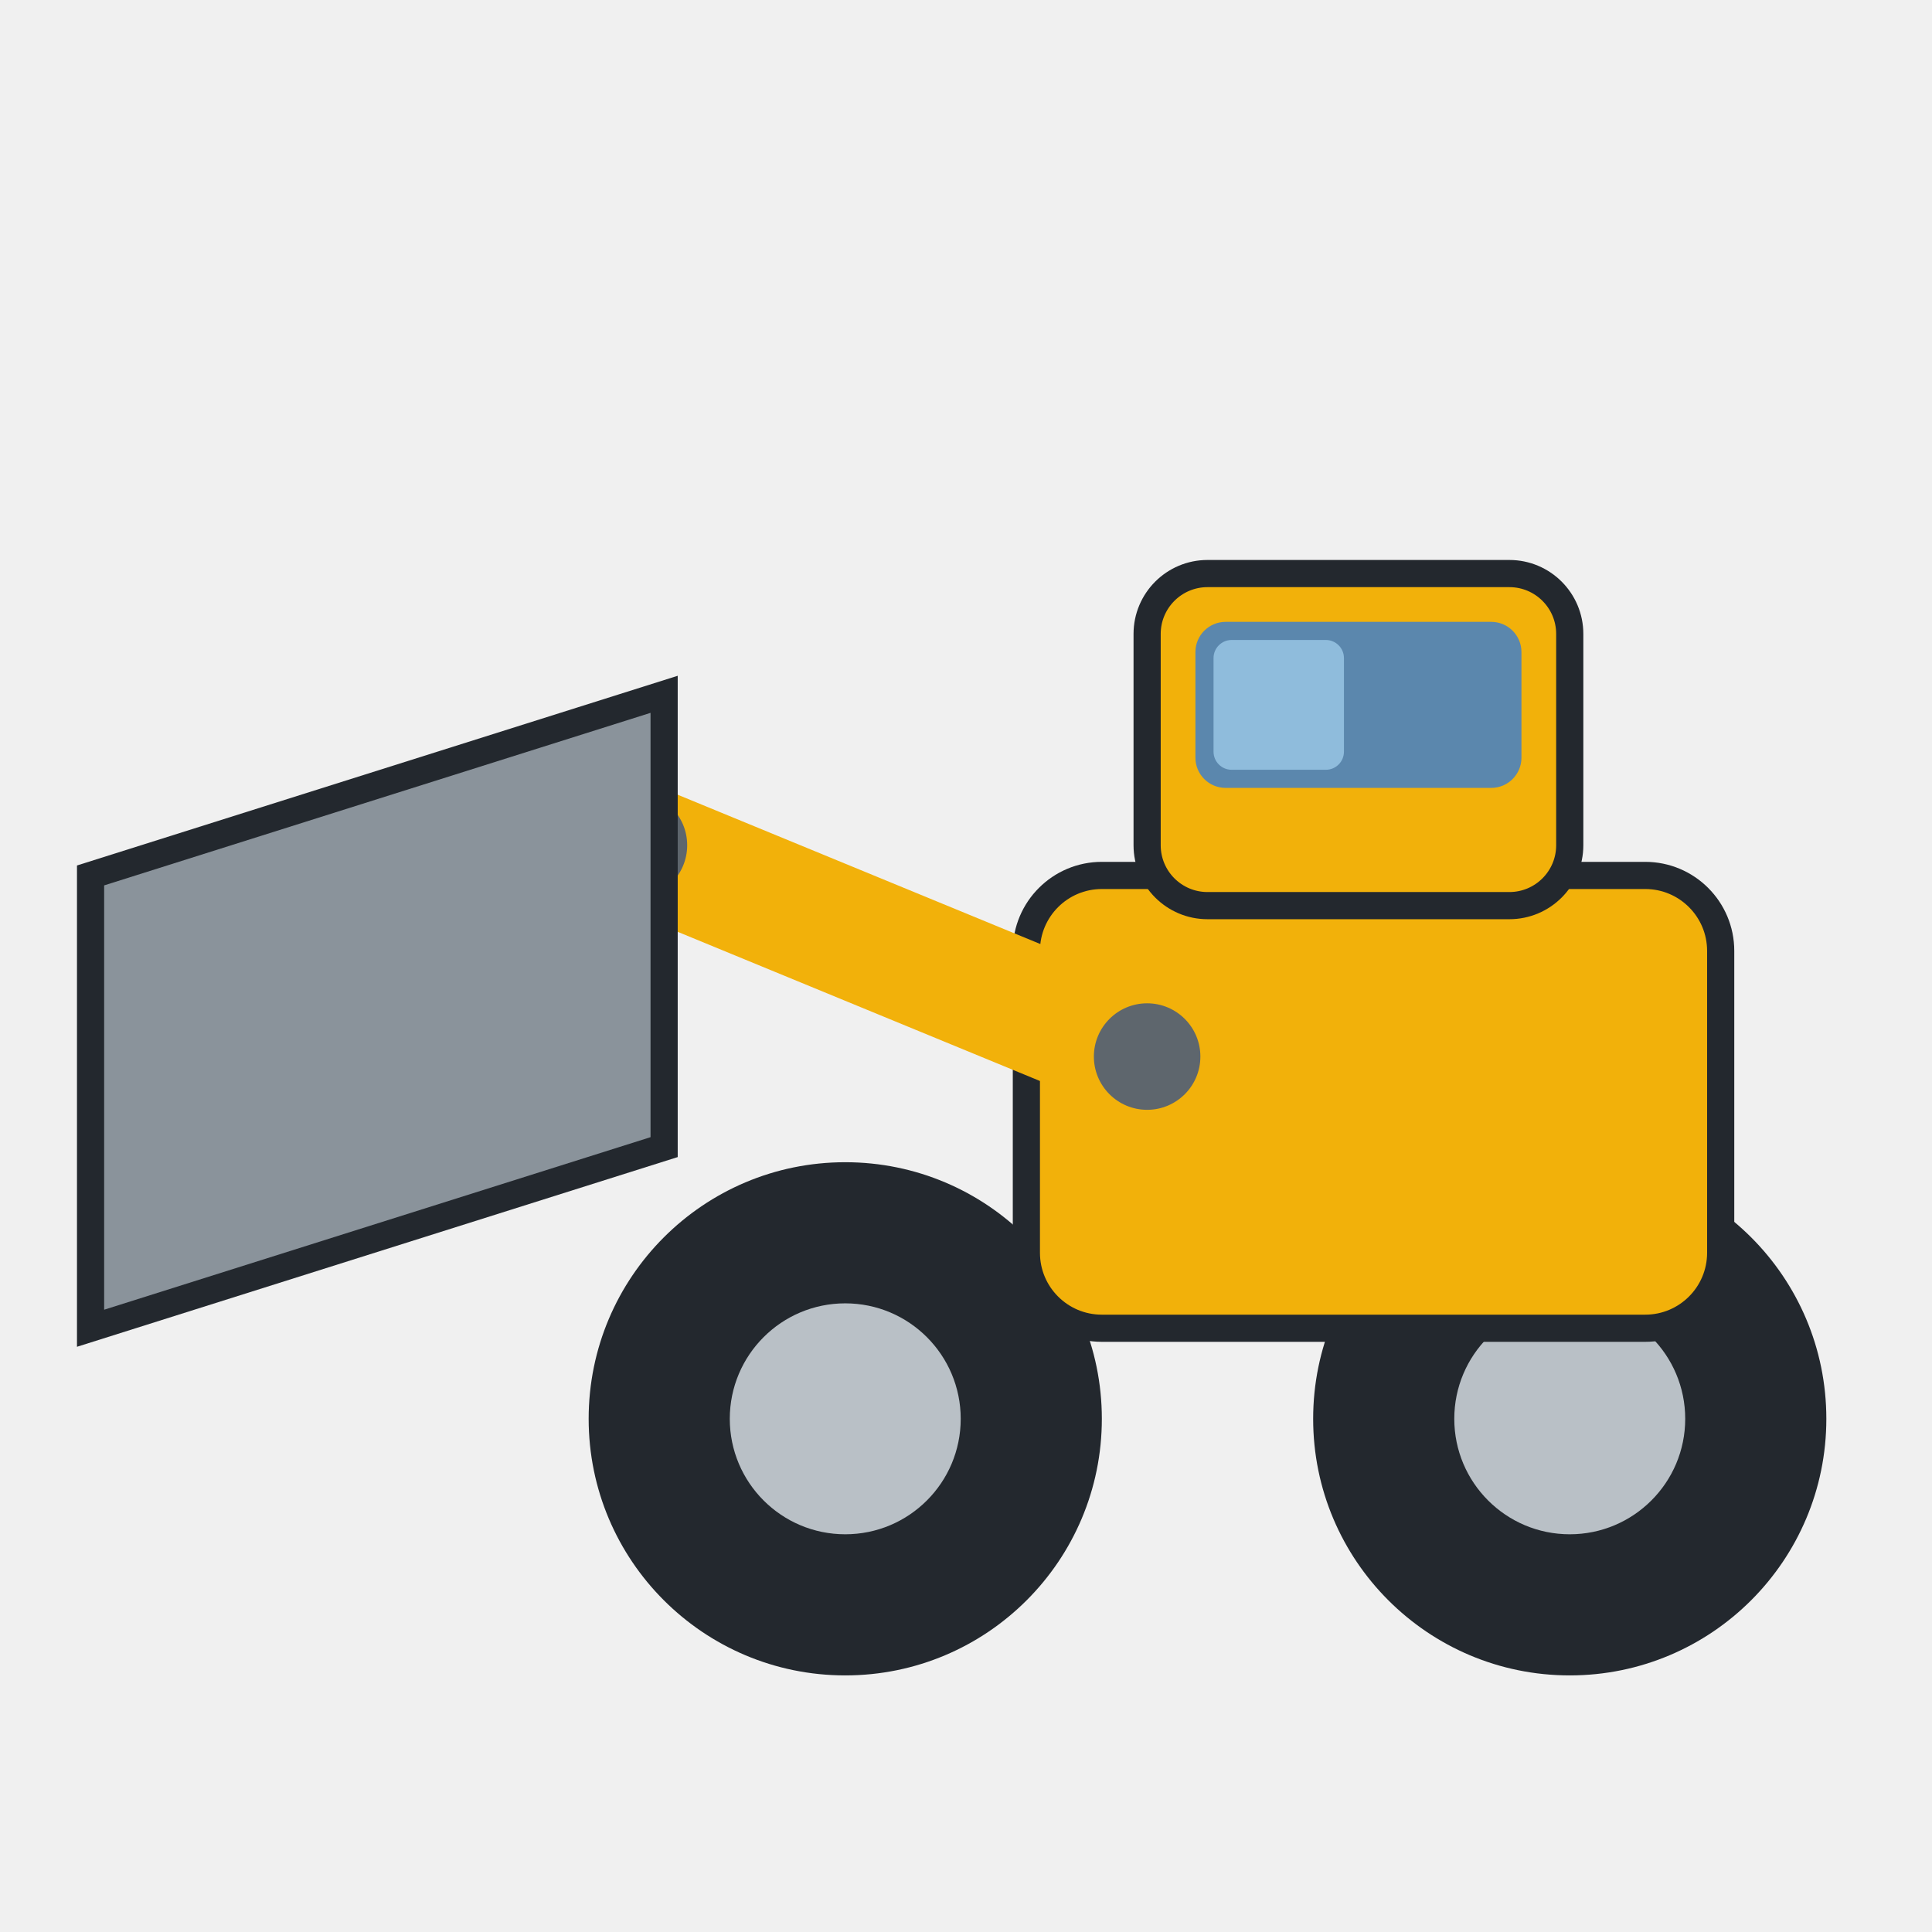
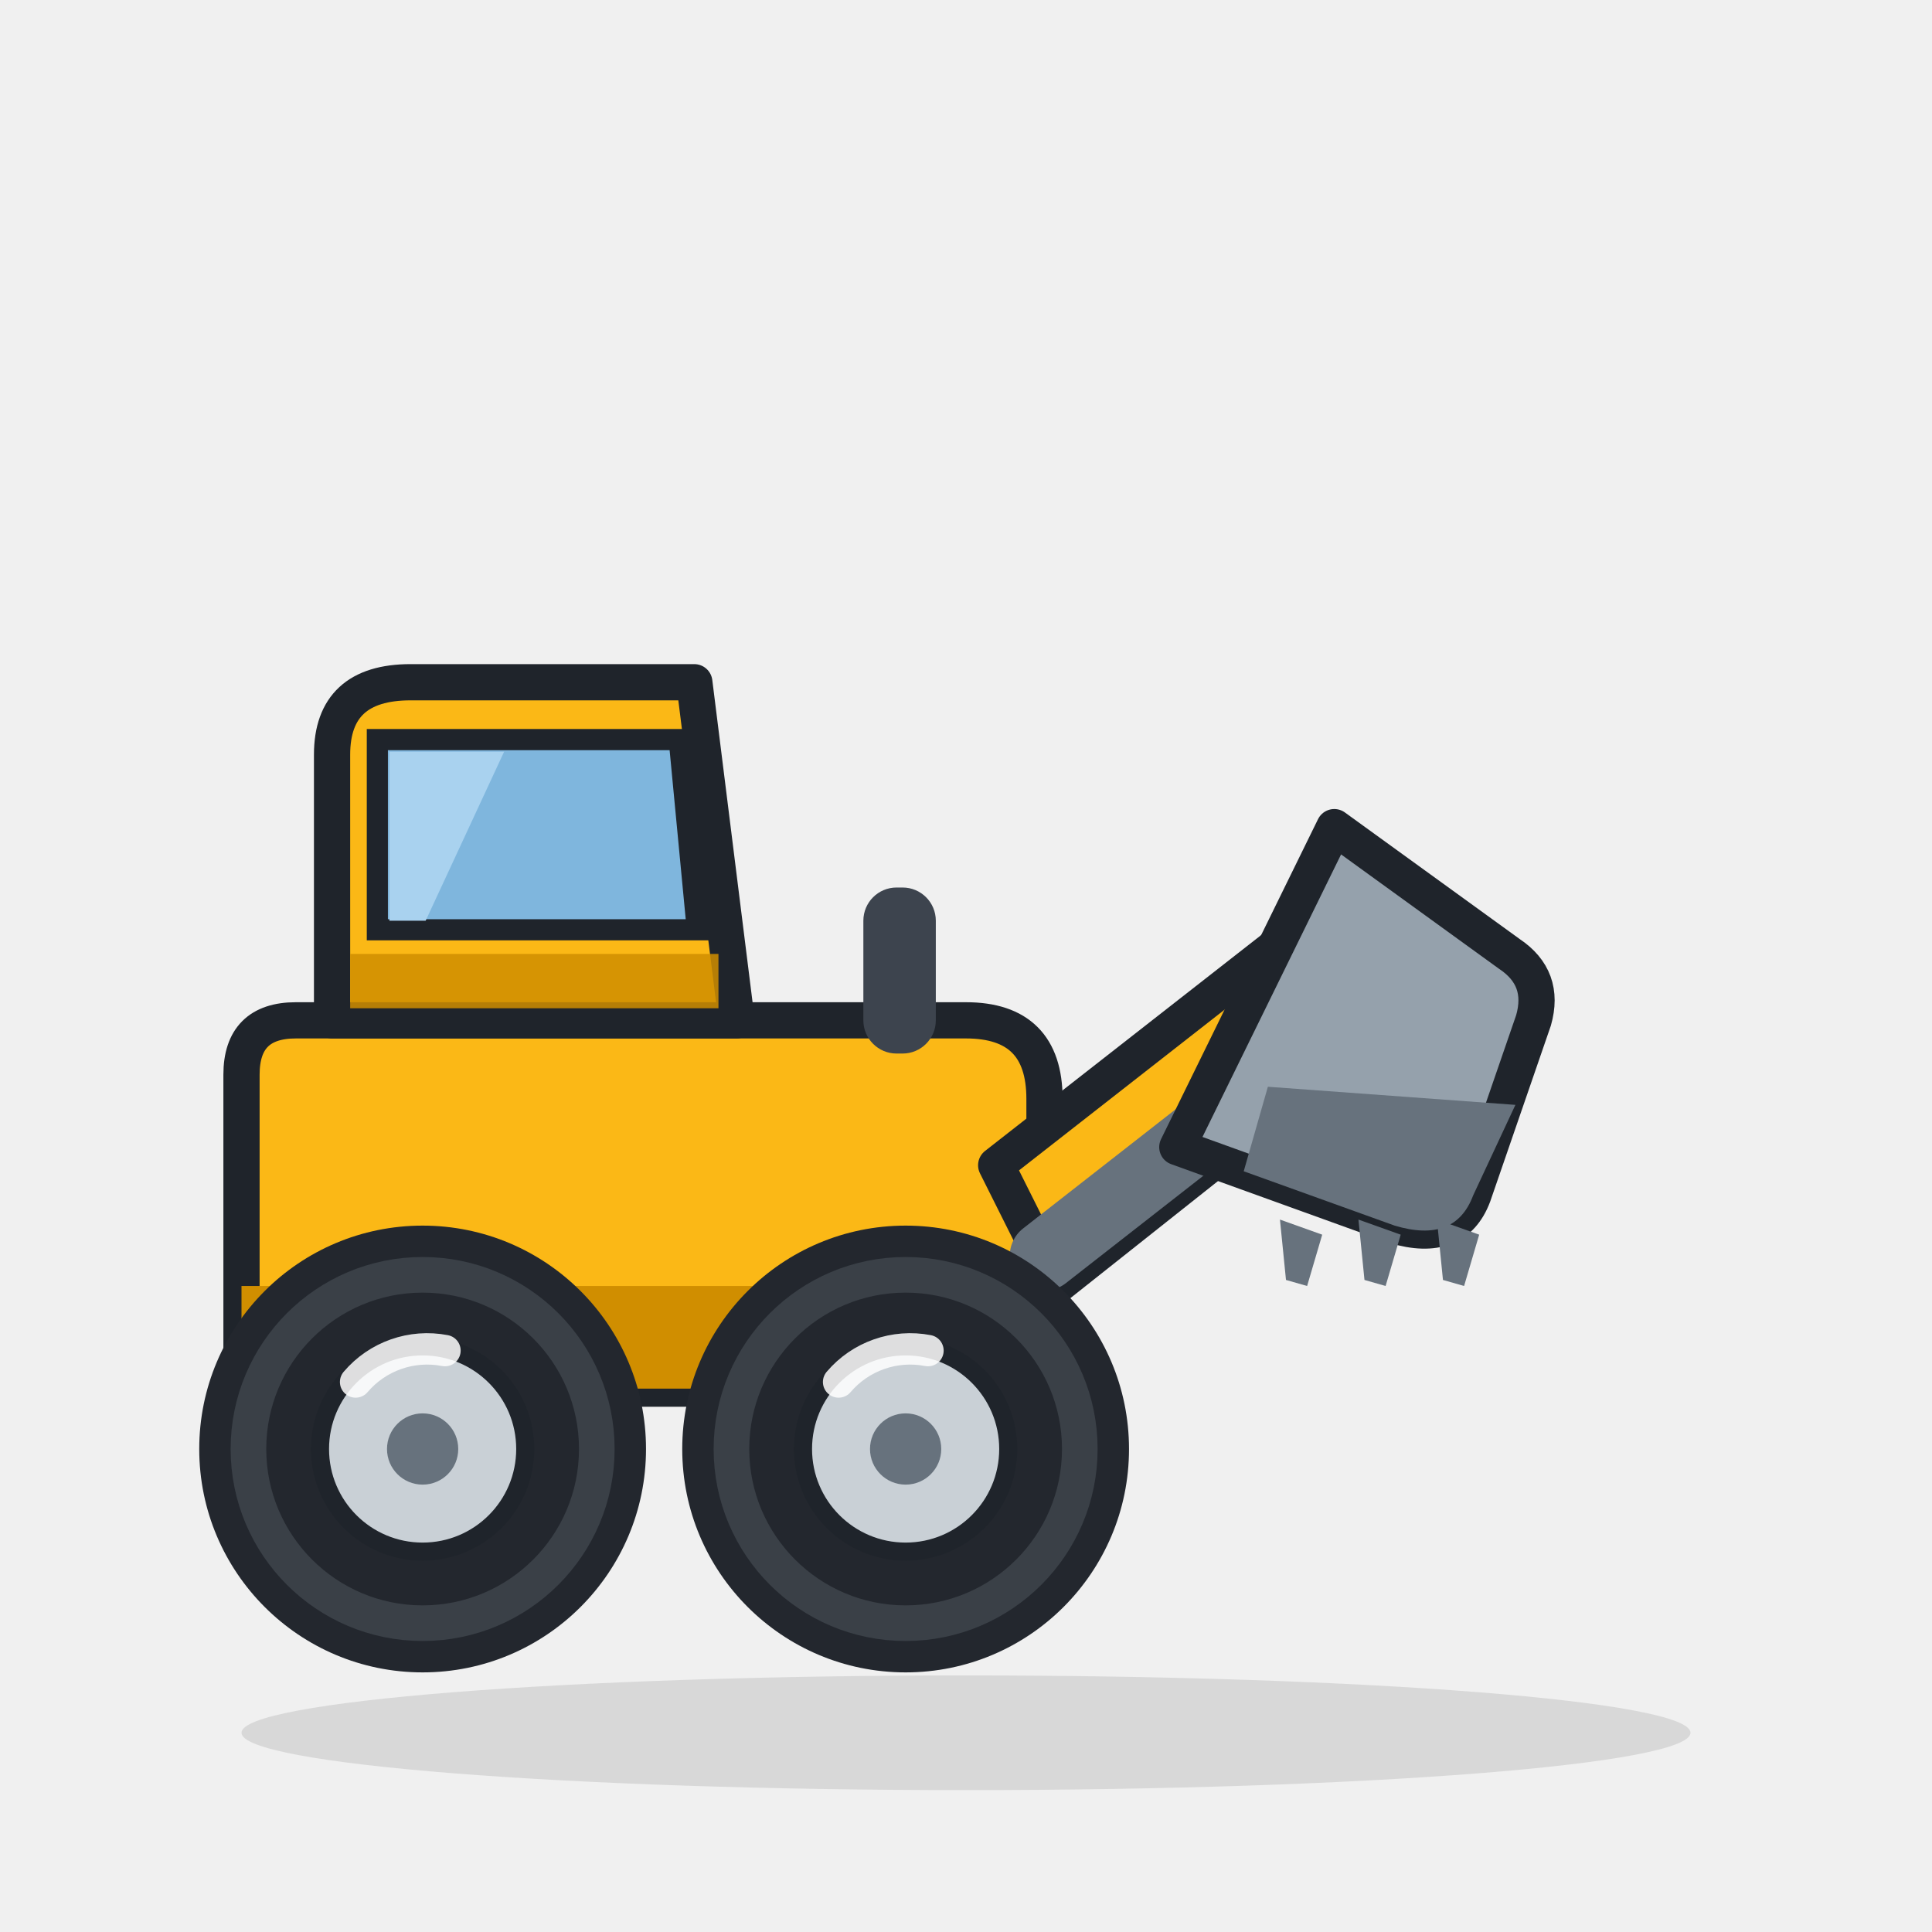
<svg xmlns="http://www.w3.org/2000/svg" viewBox="0 0 64 64">
-   <circle cx="28" cy="47" r="8.5" fill="#23282E" />
-   <circle cx="28" cy="47" r="3.825" fill="#B9C0C6" />
-   <circle cx="52" cy="47" r="8.5" fill="#23282E" />
-   <circle cx="52" cy="47" r="3.825" fill="#B9C0C6" />
-   <rect x="34" y="29" width="23" height="15" rx="2.5" fill="#F2B10A" stroke="#23282E" stroke-width="0.9" />
-   <rect x="38" y="19" width="14" height="11" rx="2" fill="#F2B10A" stroke="#23282E" stroke-width="0.9" />
-   <rect x="39.6" y="20.6" width="10.8" height="5.5" rx="1" fill="#5B87AD" />
-   <rect x="40.2" y="21.2" width="4.32" height="4.3" rx="0.6" fill="#8FBCDC" />
-   <line x1="38" y1="35" x2="21" y2="28" stroke="#F2B10A" stroke-width="4.2" stroke-linecap="round" />
-   <circle cx="38" cy="35" r="1.764" fill="#5E666D" />
-   <circle cx="21" cy="28" r="1.764" fill="#5E666D" />
-   <polygon points="22,23 3,29 3,44 22,38" fill="#8A939B" stroke="#23282E" stroke-width="0.9" />
+   <ellipse cx="32" cy="57.4" rx="24" ry="1.9" fill="#000" opacity="0.10" />
+   <path d="M8 46 L8 35.6 Q8 33.8 9.8 33.8 L32 33.8 Q34.6 33.8 34.6 36.4 L34.6 46 Z" fill="#FBB816" stroke="#1F242B" stroke-width="1.2" stroke-linejoin="round" />
+   <rect x="8" y="42.6" width="26.6" height="3.4" fill="#D08E00" />
+   <path d="M11 33.8 L11 25.0 Q11 22.6 13.6 22.6 L23.0 22.6 L24.4 33.8 Z" fill="#FBB816" stroke="#1F242B" stroke-width="1.2" stroke-linejoin="round" />
+   <path d="M12.5 24.5 L22.5 24.5 L23.1 30.8 L12.5 30.8 Z" fill="#7FB6DD" stroke="#1F242B" stroke-width="0.7" />
+   <path d="M12.9 24.9 L16.7 24.9 L14.1 30.5 L12.9 30.5 Z" fill="#A9D2EF" />
+   <rect x="11.6" y="31.6" width="12.2" height="1.8" fill="#D08E00" opacity="0.85" />
+   <rect x="28.6" y="29.4" width="2.4" height="5.5" rx="1.1" fill="#3D444E" />
+   <path d="M33 38.6 L44 30 L46.6 33.4 L35 42.6 Z" fill="#FBB816" stroke="#1F242B" stroke-width="1.2" stroke-linejoin="round" />
+   <line x1="34.6" y1="41.6" x2="41" y2="36.6" stroke="#67727D" stroke-width="2.3" stroke-linecap="round" />
+   <path d="M44.2 27.4 L50 31.6 Q51.2 32.4 50.8 33.8 L48.8 39.6 Q48.2 41.2 46.2 40.6 L39 38 Z" fill="#95A1AC" stroke="#1F242B" stroke-width="1.2" stroke-linejoin="round" />
+   <path d="M50.2 36.6 L48.8 39.6 Q48.2 41.2 46.2 40.6 L41.2 38.8 L42 36 Z" fill="#67727D" />
+   <path d="M42.4 40.4 L43.8 40.9 L43.3 42.6 L42.6 42.4 Z" fill="#67727D" />
+   <path d="M45.0 40.4 L46.4 40.9 L45.9 42.6 L45.2 42.4 Z" fill="#67727D" />
+   <path d="M47.6 40.4 L49.0 40.9 L48.5 42.6 L47.8 42.4 Z" fill="#67727D" />
+   <circle cx="14" cy="48" r="7.4" fill="#23272E" />
+   <circle cx="14" cy="48" r="5.77" fill="none" stroke="#3A4047" stroke-width="1.18" />
+   <circle cx="14" cy="48" r="3.40" fill="#C9D0D6" stroke="#1F242B" stroke-width="0.6" />
+   <path d="M11.78 45.78 A 3.11 3.11 0 0 1 14.74 44.74" fill="none" stroke="#FFFFFF" stroke-width="1.04" stroke-linecap="round" opacity="0.85" />
+   <circle cx="14" cy="48" r="1.18" fill="#67727D" />
+   <circle cx="30" cy="48" r="7.4" fill="#23272E" />
+   <circle cx="30" cy="48" r="5.77" fill="none" stroke="#3A4047" stroke-width="1.18" />
+   <circle cx="30" cy="48" r="3.40" fill="#C9D0D6" stroke="#1F242B" stroke-width="0.6" />
+   <path d="M27.78 45.78 A 3.11 3.11 0 0 1 30.74 44.74" fill="none" stroke="#FFFFFF" stroke-width="1.04" stroke-linecap="round" opacity="0.85" />
+   <circle cx="30" cy="48" r="1.18" fill="#67727D" />
</svg>
